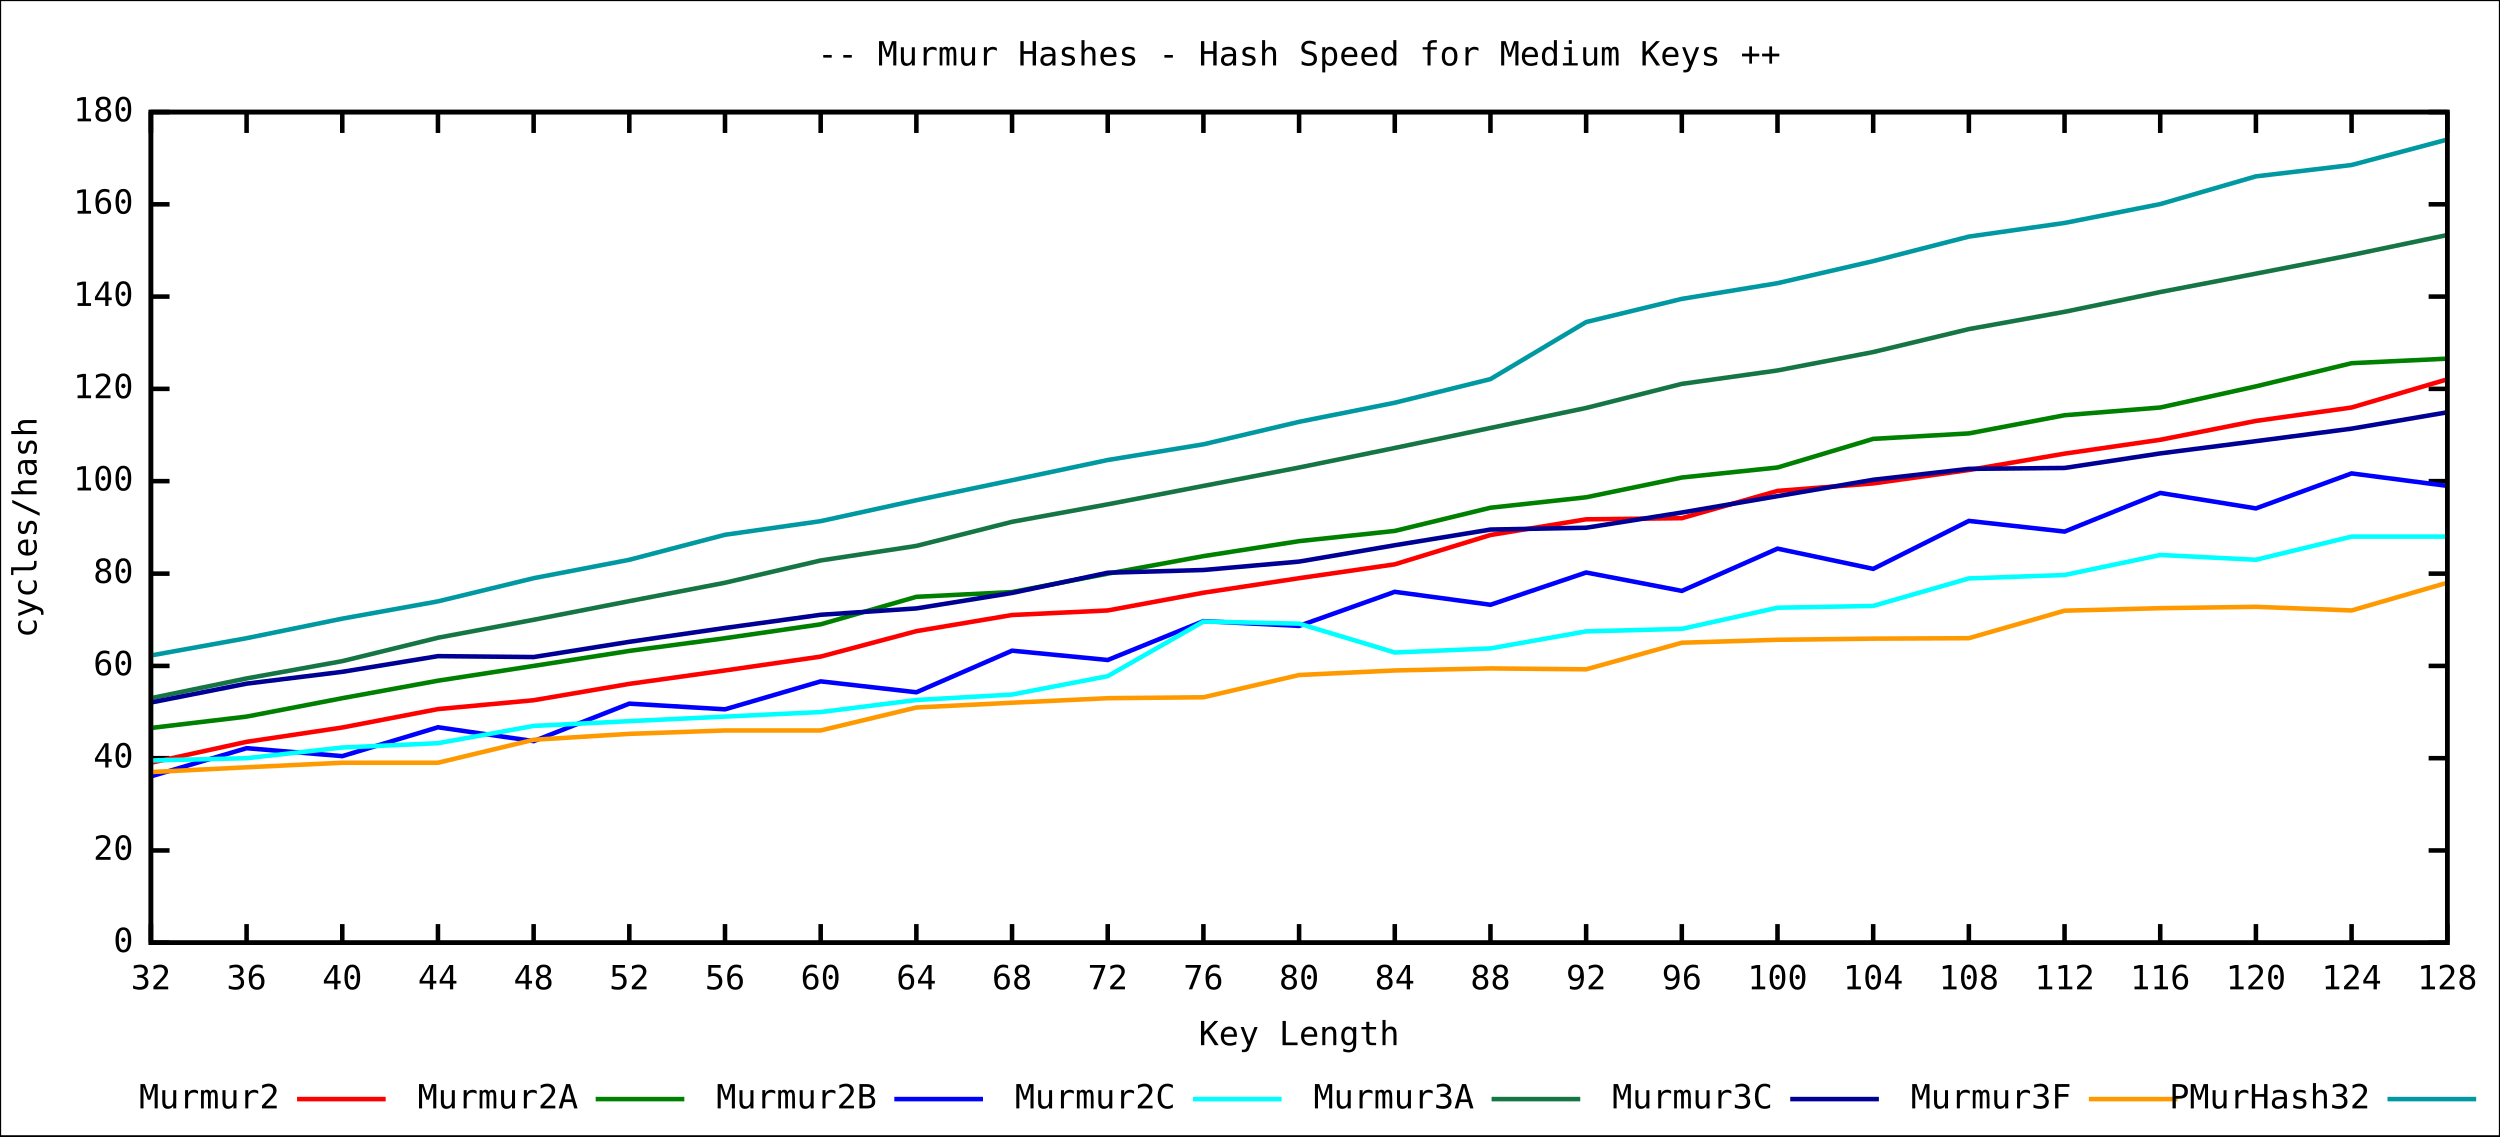
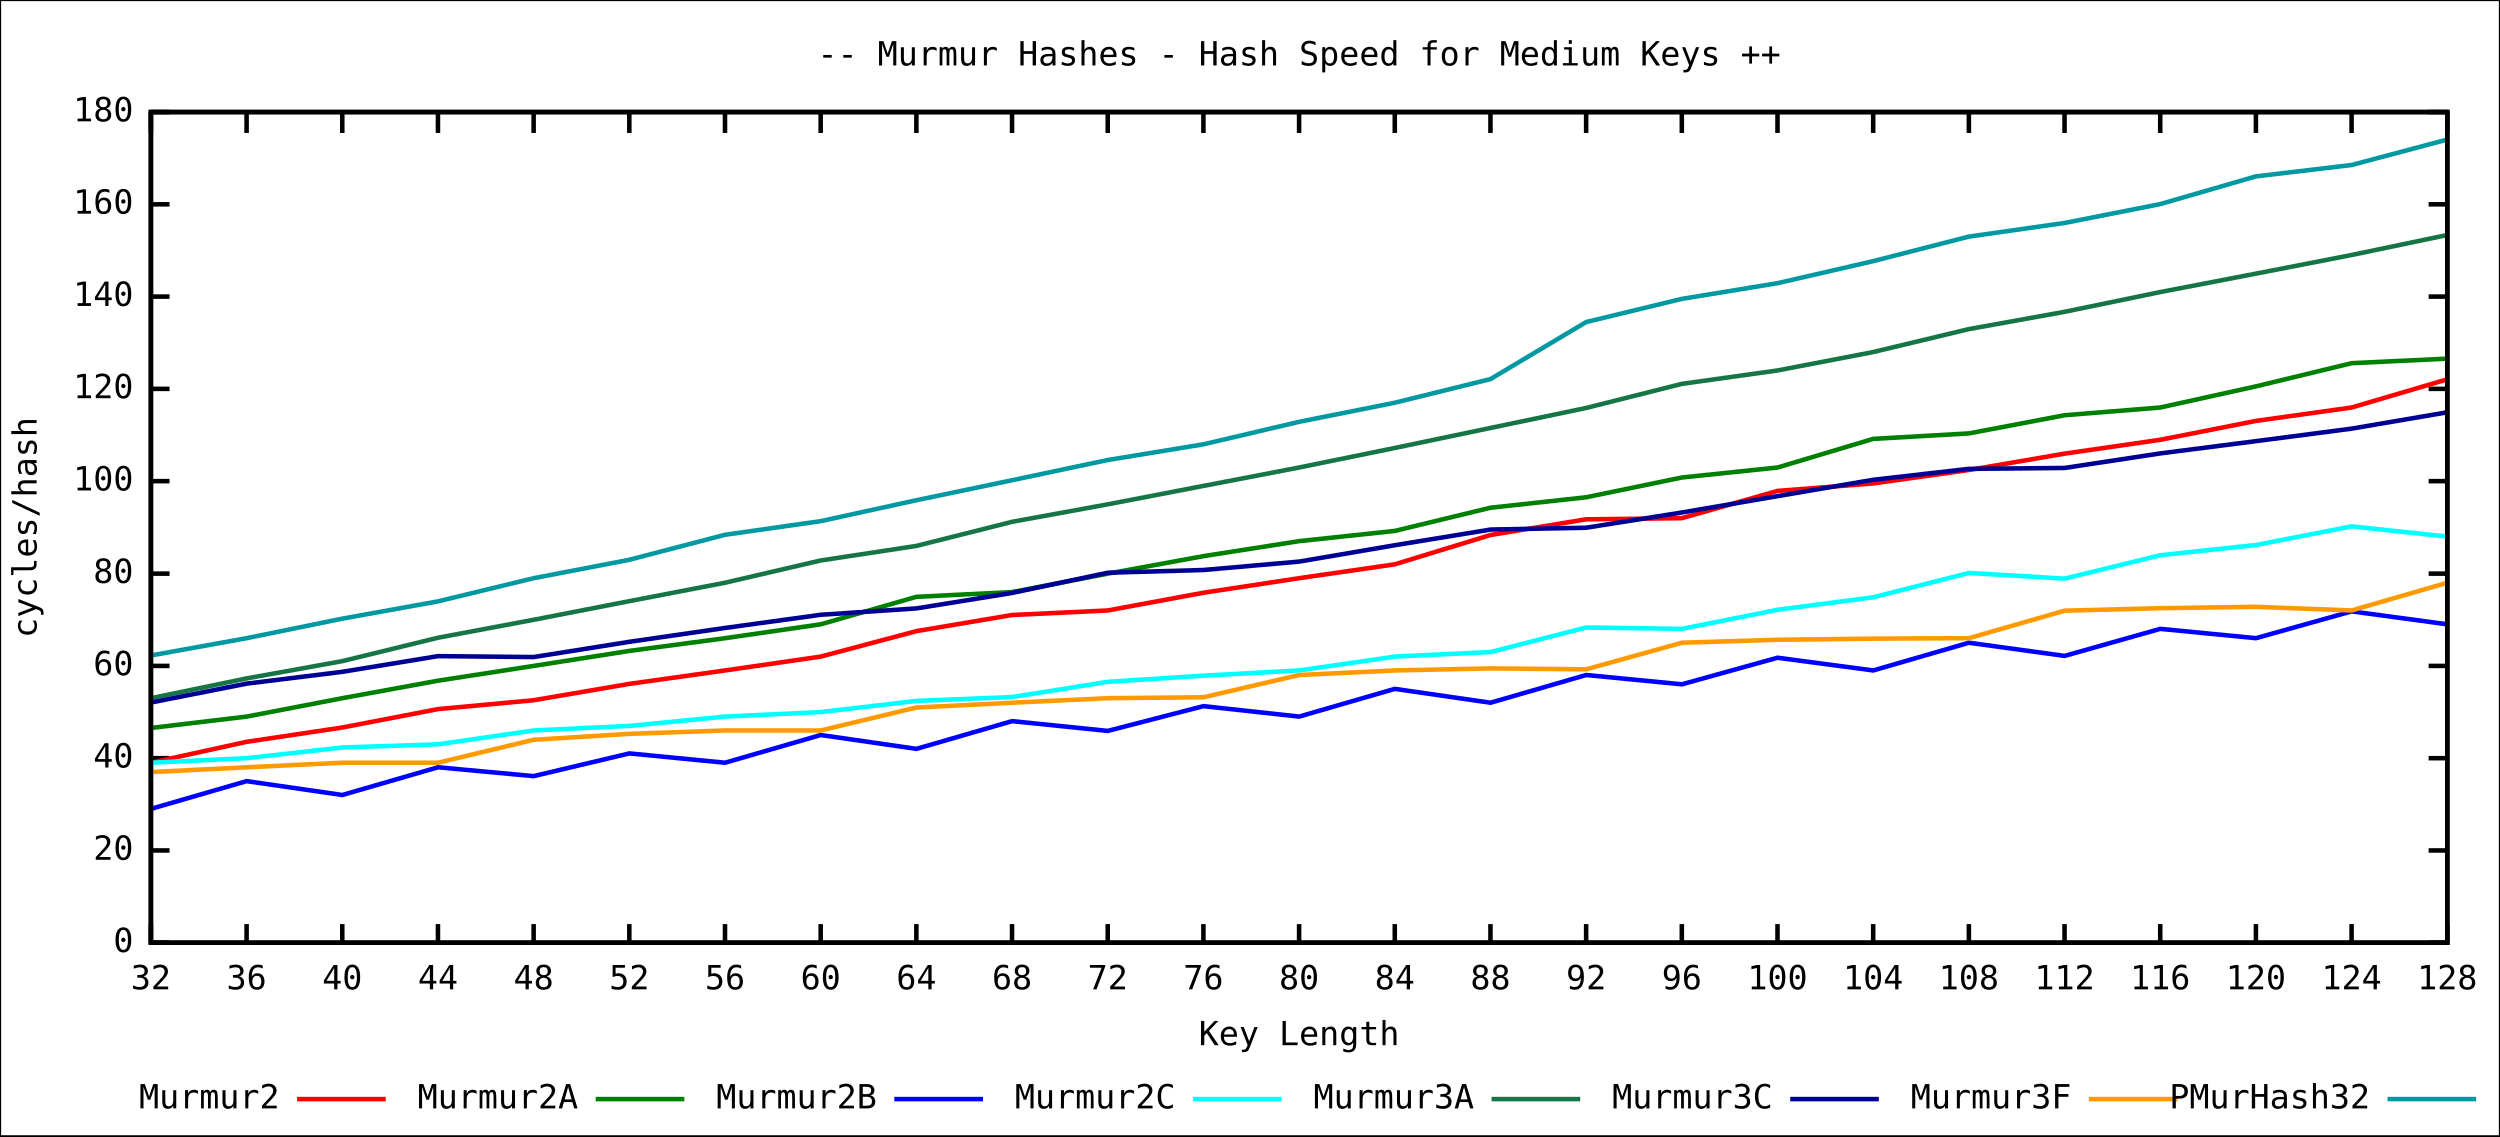
<svg xmlns="http://www.w3.org/2000/svg" xmlns:xlink="http://www.w3.org/1999/xlink" width="1100" height="500" viewBox="0 0 1100 500">
  <rect x="0" y="0" width="1100" height="500" fill="#ffffff" stroke="black" stroke-width="1" />
  <g id="gnuplot_canvas">
    <defs>
      <circle id="gpDot" r="0.5" stroke-width="0.5" />
      <path id="gpPt0" stroke-width="0.244" stroke="currentColor" d="M-1,0 h2 M0,-1 v2" />
      <path id="gpPt1" stroke-width="0.244" stroke="currentColor" d="M-1,-1 L1,1 M1,-1 L-1,1" />
      <path id="gpPt2" stroke-width="0.244" stroke="currentColor" d="M-1,0 L1,0 M0,-1 L0,1 M-1,-1 L1,1 M-1,1 L1,-1" />
      <rect id="gpPt3" stroke-width="0.244" stroke="currentColor" x="-1" y="-1" width="2" height="2" />
      <rect id="gpPt4" stroke-width="0.244" stroke="currentColor" fill="currentColor" x="-1" y="-1" width="2" height="2" />
      <circle id="gpPt5" stroke-width="0.244" stroke="currentColor" cx="0" cy="0" r="1" />
      <use xlink:href="#gpPt5" id="gpPt6" fill="currentColor" stroke="none" />
      <path id="gpPt7" stroke-width="0.244" stroke="currentColor" d="M0,-1.33 L-1.33,0.67 L1.33,0.67 z" />
      <use xlink:href="#gpPt7" id="gpPt8" fill="currentColor" stroke="none" />
      <use xlink:href="#gpPt7" id="gpPt9" stroke="currentColor" transform="rotate(180)" />
      <use xlink:href="#gpPt9" id="gpPt10" fill="currentColor" stroke="none" />
      <use xlink:href="#gpPt3" id="gpPt11" stroke="currentColor" transform="rotate(45)" />
      <use xlink:href="#gpPt11" id="gpPt12" fill="currentColor" stroke="none" />
    </defs>
    <g style="fill:none; color:white; stroke:black; stroke-width:2.00; stroke-linecap:butt; stroke-linejoin:miter">
</g>
    <g style="fill:none; color:black; stroke:currentColor; stroke-width:2.00; stroke-linecap:butt; stroke-linejoin:miter">
      <path stroke="black" d="M66.4,414.8 L74.6,414.8 M1076.8,414.8 L1068.6,414.8  h0.01" />
      <g transform="translate(58.7,418.9)" style="stroke:none; fill:black; font-family:mono; font-size:11.00pt; text-anchor:end">
        <text> 0</text>
      </g>
      <path stroke="black" d="M66.4,374.2 L74.6,374.2 M1076.8,374.2 L1068.6,374.2  h0.01" />
      <g transform="translate(58.7,378.3)" style="stroke:none; fill:black; font-family:mono; font-size:11.00pt; text-anchor:end">
        <text> 20</text>
      </g>
      <path stroke="black" d="M66.4,333.6 L74.6,333.6 M1076.8,333.6 L1068.6,333.6  h0.01" />
      <g transform="translate(58.7,337.7)" style="stroke:none; fill:black; font-family:mono; font-size:11.00pt; text-anchor:end">
        <text> 40</text>
      </g>
      <path stroke="black" d="M66.4,293.0 L74.6,293.0 M1076.8,293.0 L1068.6,293.0  h0.01" />
      <g transform="translate(58.7,297.1)" style="stroke:none; fill:black; font-family:mono; font-size:11.00pt; text-anchor:end">
        <text> 60</text>
      </g>
      <path stroke="black" d="M66.4,252.4 L74.6,252.4 M1076.8,252.4 L1068.6,252.4  h0.01" />
      <g transform="translate(58.7,256.5)" style="stroke:none; fill:black; font-family:mono; font-size:11.00pt; text-anchor:end">
        <text> 80</text>
      </g>
      <path stroke="black" d="M66.4,211.7 L74.6,211.7 M1076.8,211.7 L1068.6,211.7  h0.01" />
      <g transform="translate(58.7,215.8)" style="stroke:none; fill:black; font-family:mono; font-size:11.00pt; text-anchor:end">
        <text> 100</text>
      </g>
      <path stroke="black" d="M66.4,171.1 L74.6,171.1 M1076.8,171.1 L1068.6,171.1  h0.01" />
      <g transform="translate(58.7,175.2)" style="stroke:none; fill:black; font-family:mono; font-size:11.00pt; text-anchor:end">
        <text> 120</text>
      </g>
      <path stroke="black" d="M66.4,130.5 L74.6,130.5 M1076.8,130.5 L1068.6,130.5  h0.01" />
      <g transform="translate(58.7,134.6)" style="stroke:none; fill:black; font-family:mono; font-size:11.00pt; text-anchor:end">
        <text> 140</text>
      </g>
      <path stroke="black" d="M66.4,89.9 L74.6,89.9 M1076.8,89.9 L1068.6,89.9  h0.01" />
      <g transform="translate(58.7,94.0)" style="stroke:none; fill:black; font-family:mono; font-size:11.00pt; text-anchor:end">
        <text> 160</text>
      </g>
      <path stroke="black" d="M66.4,49.3 L74.6,49.3 M1076.8,49.3 L1068.6,49.3  h0.01" />
      <g transform="translate(58.7,53.4)" style="stroke:none; fill:black; font-family:mono; font-size:11.00pt; text-anchor:end">
        <text> 180</text>
      </g>
      <path stroke="black" d="M66.4,414.8 L66.4,406.6 M66.4,49.3 L66.4,57.5  h0.01" />
      <g transform="translate(66.4,435.3)" style="stroke:none; fill:black; font-family:mono; font-size:11.00pt; text-anchor:middle">
        <text> 32</text>
      </g>
      <path stroke="black" d="M108.5,414.8 L108.5,406.6 M108.5,49.3 L108.5,57.5  h0.01" />
      <g transform="translate(108.5,435.3)" style="stroke:none; fill:black; font-family:mono; font-size:11.00pt; text-anchor:middle">
        <text> 36</text>
      </g>
      <path stroke="black" d="M150.6,414.8 L150.6,406.6 M150.6,49.3 L150.6,57.5  h0.01" />
      <g transform="translate(150.6,435.3)" style="stroke:none; fill:black; font-family:mono; font-size:11.00pt; text-anchor:middle">
        <text> 40</text>
      </g>
      <path stroke="black" d="M192.7,414.8 L192.7,406.6 M192.7,49.3 L192.7,57.5  h0.01" />
      <g transform="translate(192.7,435.3)" style="stroke:none; fill:black; font-family:mono; font-size:11.00pt; text-anchor:middle">
        <text> 44</text>
      </g>
      <path stroke="black" d="M234.8,414.8 L234.8,406.6 M234.8,49.3 L234.8,57.5  h0.01" />
      <g transform="translate(234.8,435.3)" style="stroke:none; fill:black; font-family:mono; font-size:11.00pt; text-anchor:middle">
        <text> 48</text>
      </g>
      <path stroke="black" d="M276.9,414.8 L276.9,406.6 M276.9,49.3 L276.9,57.5  h0.01" />
      <g transform="translate(276.9,435.3)" style="stroke:none; fill:black; font-family:mono; font-size:11.00pt; text-anchor:middle">
        <text> 52</text>
      </g>
      <path stroke="black" d="M319.0,414.8 L319.0,406.6 M319.0,49.3 L319.0,57.5  h0.01" />
      <g transform="translate(319.0,435.3)" style="stroke:none; fill:black; font-family:mono; font-size:11.00pt; text-anchor:middle">
        <text> 56</text>
      </g>
      <path stroke="black" d="M361.1,414.8 L361.1,406.6 M361.1,49.3 L361.1,57.5  h0.01" />
      <g transform="translate(361.1,435.3)" style="stroke:none; fill:black; font-family:mono; font-size:11.00pt; text-anchor:middle">
        <text> 60</text>
      </g>
      <path stroke="black" d="M403.2,414.8 L403.2,406.6 M403.2,49.3 L403.2,57.5  h0.01" />
      <g transform="translate(403.2,435.3)" style="stroke:none; fill:black; font-family:mono; font-size:11.00pt; text-anchor:middle">
        <text> 64</text>
      </g>
      <path stroke="black" d="M445.3,414.8 L445.3,406.6 M445.3,49.3 L445.3,57.5  h0.01" />
      <g transform="translate(445.3,435.3)" style="stroke:none; fill:black; font-family:mono; font-size:11.00pt; text-anchor:middle">
        <text> 68</text>
      </g>
      <path stroke="black" d="M487.4,414.8 L487.4,406.6 M487.4,49.3 L487.4,57.5  h0.01" />
      <g transform="translate(487.4,435.3)" style="stroke:none; fill:black; font-family:mono; font-size:11.00pt; text-anchor:middle">
        <text> 72</text>
      </g>
      <path stroke="black" d="M529.5,414.8 L529.5,406.6 M529.5,49.3 L529.5,57.5  h0.01" />
      <g transform="translate(529.5,435.3)" style="stroke:none; fill:black; font-family:mono; font-size:11.00pt; text-anchor:middle">
        <text> 76</text>
      </g>
      <path stroke="black" d="M571.6,414.8 L571.6,406.6 M571.6,49.3 L571.6,57.5  h0.01" />
      <g transform="translate(571.6,435.3)" style="stroke:none; fill:black; font-family:mono; font-size:11.00pt; text-anchor:middle">
        <text> 80</text>
      </g>
      <path stroke="black" d="M613.7,414.8 L613.7,406.6 M613.7,49.3 L613.7,57.5  h0.01" />
      <g transform="translate(613.7,435.3)" style="stroke:none; fill:black; font-family:mono; font-size:11.00pt; text-anchor:middle">
        <text> 84</text>
      </g>
      <path stroke="black" d="M655.8,414.8 L655.8,406.6 M655.8,49.3 L655.8,57.5  h0.01" />
      <g transform="translate(655.8,435.3)" style="stroke:none; fill:black; font-family:mono; font-size:11.00pt; text-anchor:middle">
        <text> 88</text>
      </g>
      <path stroke="black" d="M697.9,414.8 L697.9,406.6 M697.9,49.3 L697.9,57.5  h0.01" />
      <g transform="translate(697.9,435.3)" style="stroke:none; fill:black; font-family:mono; font-size:11.00pt; text-anchor:middle">
        <text> 92</text>
      </g>
      <path stroke="black" d="M740.0,414.8 L740.0,406.6 M740.0,49.3 L740.0,57.5  h0.01" />
      <g transform="translate(740.0,435.3)" style="stroke:none; fill:black; font-family:mono; font-size:11.00pt; text-anchor:middle">
        <text> 96</text>
      </g>
      <path stroke="black" d="M782.1,414.8 L782.1,406.6 M782.1,49.3 L782.1,57.5  h0.01" />
      <g transform="translate(782.1,435.3)" style="stroke:none; fill:black; font-family:mono; font-size:11.00pt; text-anchor:middle">
        <text> 100</text>
      </g>
      <path stroke="black" d="M824.2,414.8 L824.2,406.6 M824.2,49.3 L824.2,57.5  h0.01" />
      <g transform="translate(824.2,435.3)" style="stroke:none; fill:black; font-family:mono; font-size:11.00pt; text-anchor:middle">
        <text> 104</text>
      </g>
      <path stroke="black" d="M866.3,414.8 L866.3,406.6 M866.3,49.3 L866.3,57.5  h0.01" />
      <g transform="translate(866.3,435.3)" style="stroke:none; fill:black; font-family:mono; font-size:11.00pt; text-anchor:middle">
        <text> 108</text>
      </g>
      <path stroke="black" d="M908.4,414.8 L908.4,406.6 M908.4,49.3 L908.4,57.5  h0.01" />
      <g transform="translate(908.4,435.3)" style="stroke:none; fill:black; font-family:mono; font-size:11.00pt; text-anchor:middle">
        <text> 112</text>
      </g>
      <path stroke="black" d="M950.5,414.8 L950.5,406.6 M950.5,49.3 L950.5,57.5  h0.01" />
      <g transform="translate(950.5,435.3)" style="stroke:none; fill:black; font-family:mono; font-size:11.00pt; text-anchor:middle">
        <text> 116</text>
      </g>
      <path stroke="black" d="M992.6,414.8 L992.6,406.6 M992.6,49.3 L992.6,57.5  h0.01" />
      <g transform="translate(992.6,435.3)" style="stroke:none; fill:black; font-family:mono; font-size:11.00pt; text-anchor:middle">
        <text> 120</text>
      </g>
      <path stroke="black" d="M1034.7,414.8 L1034.7,406.6 M1034.7,49.3 L1034.7,57.5  h0.01" />
      <g transform="translate(1034.7,435.3)" style="stroke:none; fill:black; font-family:mono; font-size:11.00pt; text-anchor:middle">
        <text> 124</text>
      </g>
      <path stroke="black" d="M1076.8,414.8 L1076.8,406.6 M1076.8,49.3 L1076.8,57.5  h0.01" />
      <g transform="translate(1076.8,435.3)" style="stroke:none; fill:black; font-family:mono; font-size:11.00pt; text-anchor:middle">
        <text> 128</text>
      </g>
      <path stroke="black" d="M66.4,49.3 L66.4,414.8 L1076.8,414.8 L1076.8,49.3 L66.4,49.3 Z  h0.01" />
      <g transform="translate(16.1,232.1) rotate(270)" style="stroke:none; fill:black; font-family:mono; font-size:11.00pt; text-anchor:middle">
        <text>cycles/hash</text>
      </g>
      <g transform="translate(571.6,459.9)" style="stroke:none; fill:black; font-family:mono; font-size:11.00pt; text-anchor:middle">
        <text>Key Length</text>
      </g>
      <g transform="translate(571.6,28.8)" style="stroke:none; fill:black; font-family:mono; font-size:11.00pt; text-anchor:middle">
        <text>
          <a href="Murmur_Hashes.short.svg">--</a> Murmur Hashes - Hash Speed for Medium Keys <a href="Murmur_Hashes.long.svg">++</a>
        </text>
      </g>
    </g>
    <g id="Murmur2">
      <g style="fill:none; color:red; stroke:currentColor; stroke-width:2.00; stroke-linecap:butt; stroke-linejoin:miter">
        <g visibility="visible">
          <g transform="translate(123.0,487.7)" style="stroke:none; fill:black; font-family:mono; font-size:11.00pt; text-anchor:end">
            <text>Murmur2</text>
          </g>
          <path d="M130.7,483.6 L169.7,483.6  h0.01" />
        </g>
        <path d="M66.4,335.6 L108.5,326.4 L150.6,320.1 L192.7,312.0 L234.8,308.1 L276.9,300.9 L319.0,295.0 L361.1,288.9    L403.2,277.7 L445.3,270.6 L487.4,268.6 L529.5,260.8 L571.6,254.4 L613.7,248.3 L655.8,235.4 L697.9,228.5    L740.0,228.0 L782.1,216.0 L824.2,212.7 L866.3,206.8 L908.4,199.6 L950.5,193.5 L992.6,185.2 L1034.7,179.3    L1076.8,166.9  h0.01" />
      </g>
    </g>
    <g id="Murmur2A">
      <g style="fill:none; color:green; stroke:currentColor; stroke-width:2.00; stroke-linecap:butt; stroke-linejoin:miter">
        <g visibility="visible">
          <g transform="translate(254.4,487.7)" style="stroke:none; fill:black; font-family:mono; font-size:11.00pt; text-anchor:end">
            <text>Murmur2A</text>
          </g>
          <path d="M262.1,483.6 L301.1,483.6  h0.01" />
        </g>
        <path d="M66.4,320.3 L108.5,315.3 L150.6,307.2 L192.7,299.5 L234.8,293.0 L276.9,286.4 L319.0,280.8 L361.1,274.7    L403.2,262.6 L445.3,260.5 L487.4,252.4 L529.5,244.7 L571.6,238.1 L613.7,233.6 L655.8,223.4 L697.9,218.8    L740.0,210.1 L782.1,205.7 L824.2,193.1 L866.3,190.7 L908.4,182.7 L950.5,179.3 L992.6,170.0 L1034.7,159.8    L1076.8,157.8  h0.01" />
      </g>
    </g>
    <g id="Murmur2B">
      <g style="fill:none; color:blue; stroke:currentColor; stroke-width:2.00; stroke-linecap:butt; stroke-linejoin:miter">
        <g visibility="visible">
          <g transform="translate(385.8,487.7)" style="stroke:none; fill:black; font-family:mono; font-size:11.00pt; text-anchor:end">
            <text>Murmur2B</text>
          </g>
          <path d="M393.5,483.6 L432.5,483.6  h0.01" />
        </g>
-         <path d="M66.4,341.6 L108.5,329.2 L150.6,332.7 L192.7,320.0 L234.8,326.1 L276.9,309.6 L319.0,312.1 L361.1,299.8    L403.2,304.6 L445.3,286.3 L487.4,290.4 L529.5,273.3 L571.6,275.4 L613.7,260.4 L655.8,266.1 L697.9,251.9    L740.0,260.0 L782.1,241.4 L824.2,250.3 L866.3,229.2 L908.4,233.9 L950.5,216.9 L992.6,223.7 L1034.7,208.3    L1076.8,213.8  h0.01" />
+         <path d="M66.4,355.9 L108.5,343.7 L150.6,349.8 L192.7,337.6 L234.8,341.5 L276.9,331.5 L319.0,335.6 L361.1,323.4    L403.2,329.5 L445.3,317.3 L487.4,321.6 L529.5,310.7 L571.6,315.3 L613.7,303.1 L655.8,309.2 L697.9,297.0    L740.0,301.1 L782.1,289.4 L824.2,295.0 L866.3,282.8 L908.4,288.6 L950.5,276.7 L992.6,280.8 L1034.7,269.0    L1076.8,274.7  h0.01" />
      </g>
    </g>
    <g id="Murmur2C">
      <g style="fill:none; color:cyan; stroke:currentColor; stroke-width:2.00; stroke-linecap:butt; stroke-linejoin:miter">
        <g visibility="visible">
          <g transform="translate(517.2,487.7)" style="stroke:none; fill:black; font-family:mono; font-size:11.00pt; text-anchor:end">
            <text>Murmur2C</text>
          </g>
          <path d="M524.9,483.6 L563.9,483.6  h0.01" />
        </g>
-         <path d="M66.4,334.6 L108.5,333.6 L150.6,328.9 L192.7,327.0 L234.8,319.4 L276.9,317.3 L319.0,315.3 L361.1,313.3    L403.2,308.0 L445.3,305.6 L487.4,297.5 L529.5,273.5 L571.6,274.4 L613.7,287.1 L655.8,285.3 L697.9,277.8    L740.0,276.7 L782.1,267.4 L824.2,266.6 L866.3,254.5 L908.4,253.0 L950.5,244.2 L992.6,246.3 L1034.7,236.1    L1076.8,236.1  h0.01" />
+         <path d="M66.4,335.6 L108.5,333.6 L150.6,328.9 L192.7,327.5 L234.8,321.4 L276.9,319.4 L319.0,315.3 L361.1,313.3    L403.2,308.4 L445.3,306.7 L487.4,300.0 L529.5,297.3 L571.6,295.0 L613.7,288.9 L655.8,286.9 L697.9,276.1    L740.0,276.7 L782.1,268.3 L824.2,262.8 L866.3,252.1 L908.4,254.6 L950.5,244.3 L992.6,239.8 L1034.7,231.6    L1076.8,236.1  h0.01" />
      </g>
    </g>
    <g id="Murmur3A">
      <g style="fill:none; color:#157545; stroke:currentColor; stroke-width:2.00; stroke-linecap:butt; stroke-linejoin:miter">
        <g visibility="visible">
          <g transform="translate(648.6,487.7)" style="stroke:none; fill:black; font-family:mono; font-size:11.00pt; text-anchor:end">
            <text>Murmur3A</text>
          </g>
          <path d="M656.3,483.6 L695.3,483.6  h0.01" />
        </g>
        <path d="M66.4,307.2 L108.5,298.5 L150.6,290.9 L192.7,280.6 L234.8,272.7 L276.9,264.5 L319.0,256.4 L361.1,246.6    L403.2,240.2 L445.3,229.6 L487.4,221.9 L529.5,213.8 L571.6,205.7 L613.7,197.1 L655.8,188.3 L697.9,179.5    L740.0,168.9 L782.1,163.0 L824.2,154.9 L866.3,144.8 L908.4,137.2 L950.5,128.5 L992.6,120.4 L1034.7,112.2    L1076.8,103.4  h0.01" />
      </g>
    </g>
    <g id="Murmur3C">
      <g style="fill:none; color:#000094; stroke:currentColor; stroke-width:2.00; stroke-linecap:butt; stroke-linejoin:miter">
        <g visibility="visible">
          <g transform="translate(780.0,487.7)" style="stroke:none; fill:black; font-family:mono; font-size:11.00pt; text-anchor:end">
            <text>Murmur3C</text>
          </g>
          <path d="M787.7,483.6 L826.7,483.6  h0.01" />
        </g>
        <path d="M66.4,309.1 L108.5,300.8 L150.6,295.6 L192.7,288.7 L234.8,289.1 L276.9,282.4 L319.0,276.3 L361.1,270.5    L403.2,267.7 L445.3,260.9 L487.4,252.0 L529.5,250.8 L571.6,247.1 L613.7,239.9 L655.8,233.0 L697.9,232.2    L740.0,225.5 L782.1,218.3 L824.2,211.1 L866.3,206.3 L908.4,205.9 L950.5,199.5 L992.6,194.1 L1034.7,188.6    L1076.8,181.4  h0.01" />
      </g>
    </g>
    <g id="Murmur3F">
      <g style="fill:none; color:#FF9900; stroke:currentColor; stroke-width:2.00; stroke-linecap:butt; stroke-linejoin:miter">
        <g visibility="visible">
          <g transform="translate(911.4,487.7)" style="stroke:none; fill:black; font-family:mono; font-size:11.00pt; text-anchor:end">
            <text>Murmur3F</text>
          </g>
          <path d="M919.1,483.6 L958.1,483.6  h0.01" />
        </g>
        <path d="M66.4,339.7 L108.5,337.6 L150.6,335.6 L192.7,335.6 L234.8,325.5 L276.9,322.9 L319.0,321.4 L361.1,321.4    L403.2,311.3 L445.3,309.2 L487.4,307.2 L529.5,306.8 L571.6,297.0 L613.7,295.0 L655.8,294.1 L697.9,294.5    L740.0,282.8 L782.1,281.5 L824.2,281.0 L866.3,280.8 L908.4,268.7 L950.5,267.6 L992.6,267.0 L1034.7,268.6    L1076.8,256.4  h0.01" />
      </g>
    </g>
    <g id="PMurHash32">
      <g style="fill:none; color:#0099A1; stroke:currentColor; stroke-width:2.00; stroke-linecap:butt; stroke-linejoin:miter">
        <g visibility="visible">
          <g transform="translate(1042.8,487.7)" style="stroke:none; fill:black; font-family:mono; font-size:11.00pt; text-anchor:end">
            <text>PMurHash32</text>
          </g>
          <path d="M1050.5,483.6 L1089.5,483.6  h0.01" />
        </g>
        <path d="M66.4,288.4 L108.5,280.8 L150.6,272.2 L192.7,264.6 L234.8,254.4 L276.9,246.3 L319.0,235.3 L361.1,229.3    L403.2,220.1 L445.3,211.3 L487.4,202.4 L529.5,195.5 L571.6,185.6 L613.7,177.2 L655.8,166.8 L697.9,141.7    L740.0,131.5 L782.1,124.6 L824.2,114.9 L866.3,104.1 L908.4,98.1 L950.5,89.8 L992.6,77.6 L1034.7,72.6    L1076.8,61.4  h0.01" />
      </g>
    </g>
    <g style="fill:none; color:black; stroke:currentColor; stroke-width:2.00; stroke-linecap:butt; stroke-linejoin:miter">
      <path stroke="black" d="M66.4,49.3 L66.4,414.8 L1076.8,414.8 L1076.8,49.3 L66.4,49.3 Z  h0.01" />
    </g>
  </g>
  <text id="coord_text" text-anchor="start" pointer-events="none" font-size="12" font-family="Arial" visibility="hidden"> </text>
</svg>
